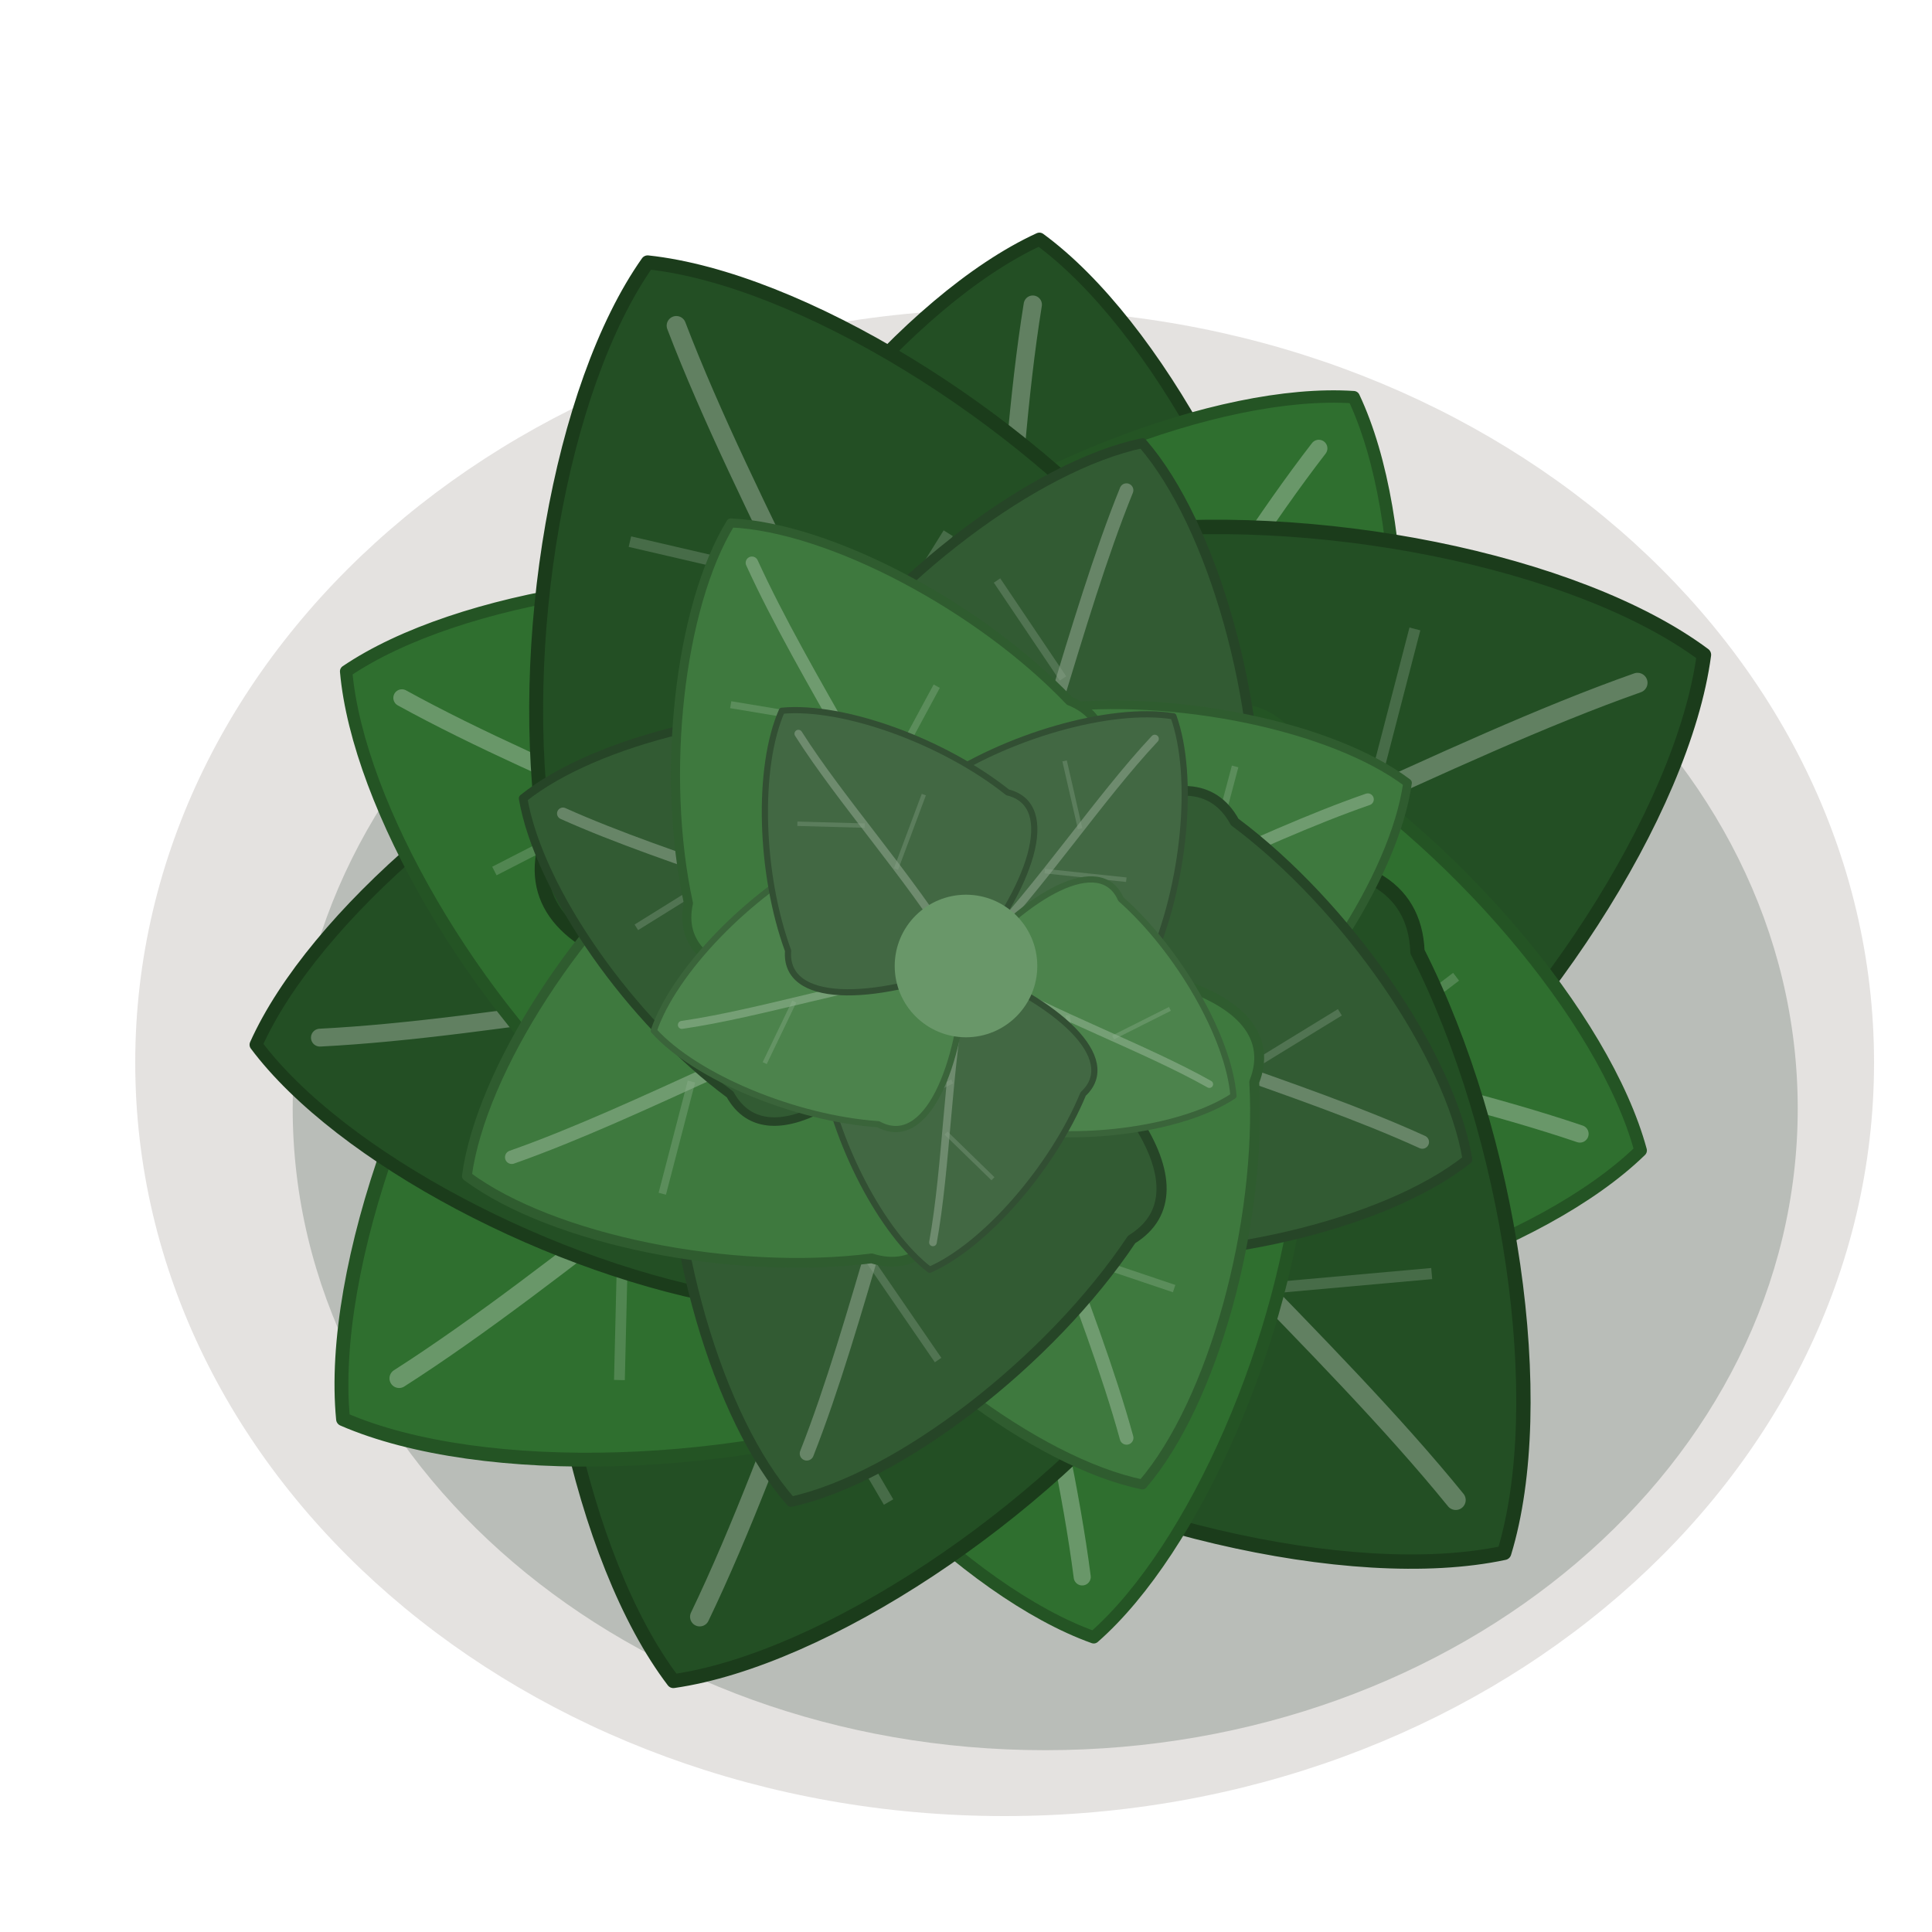
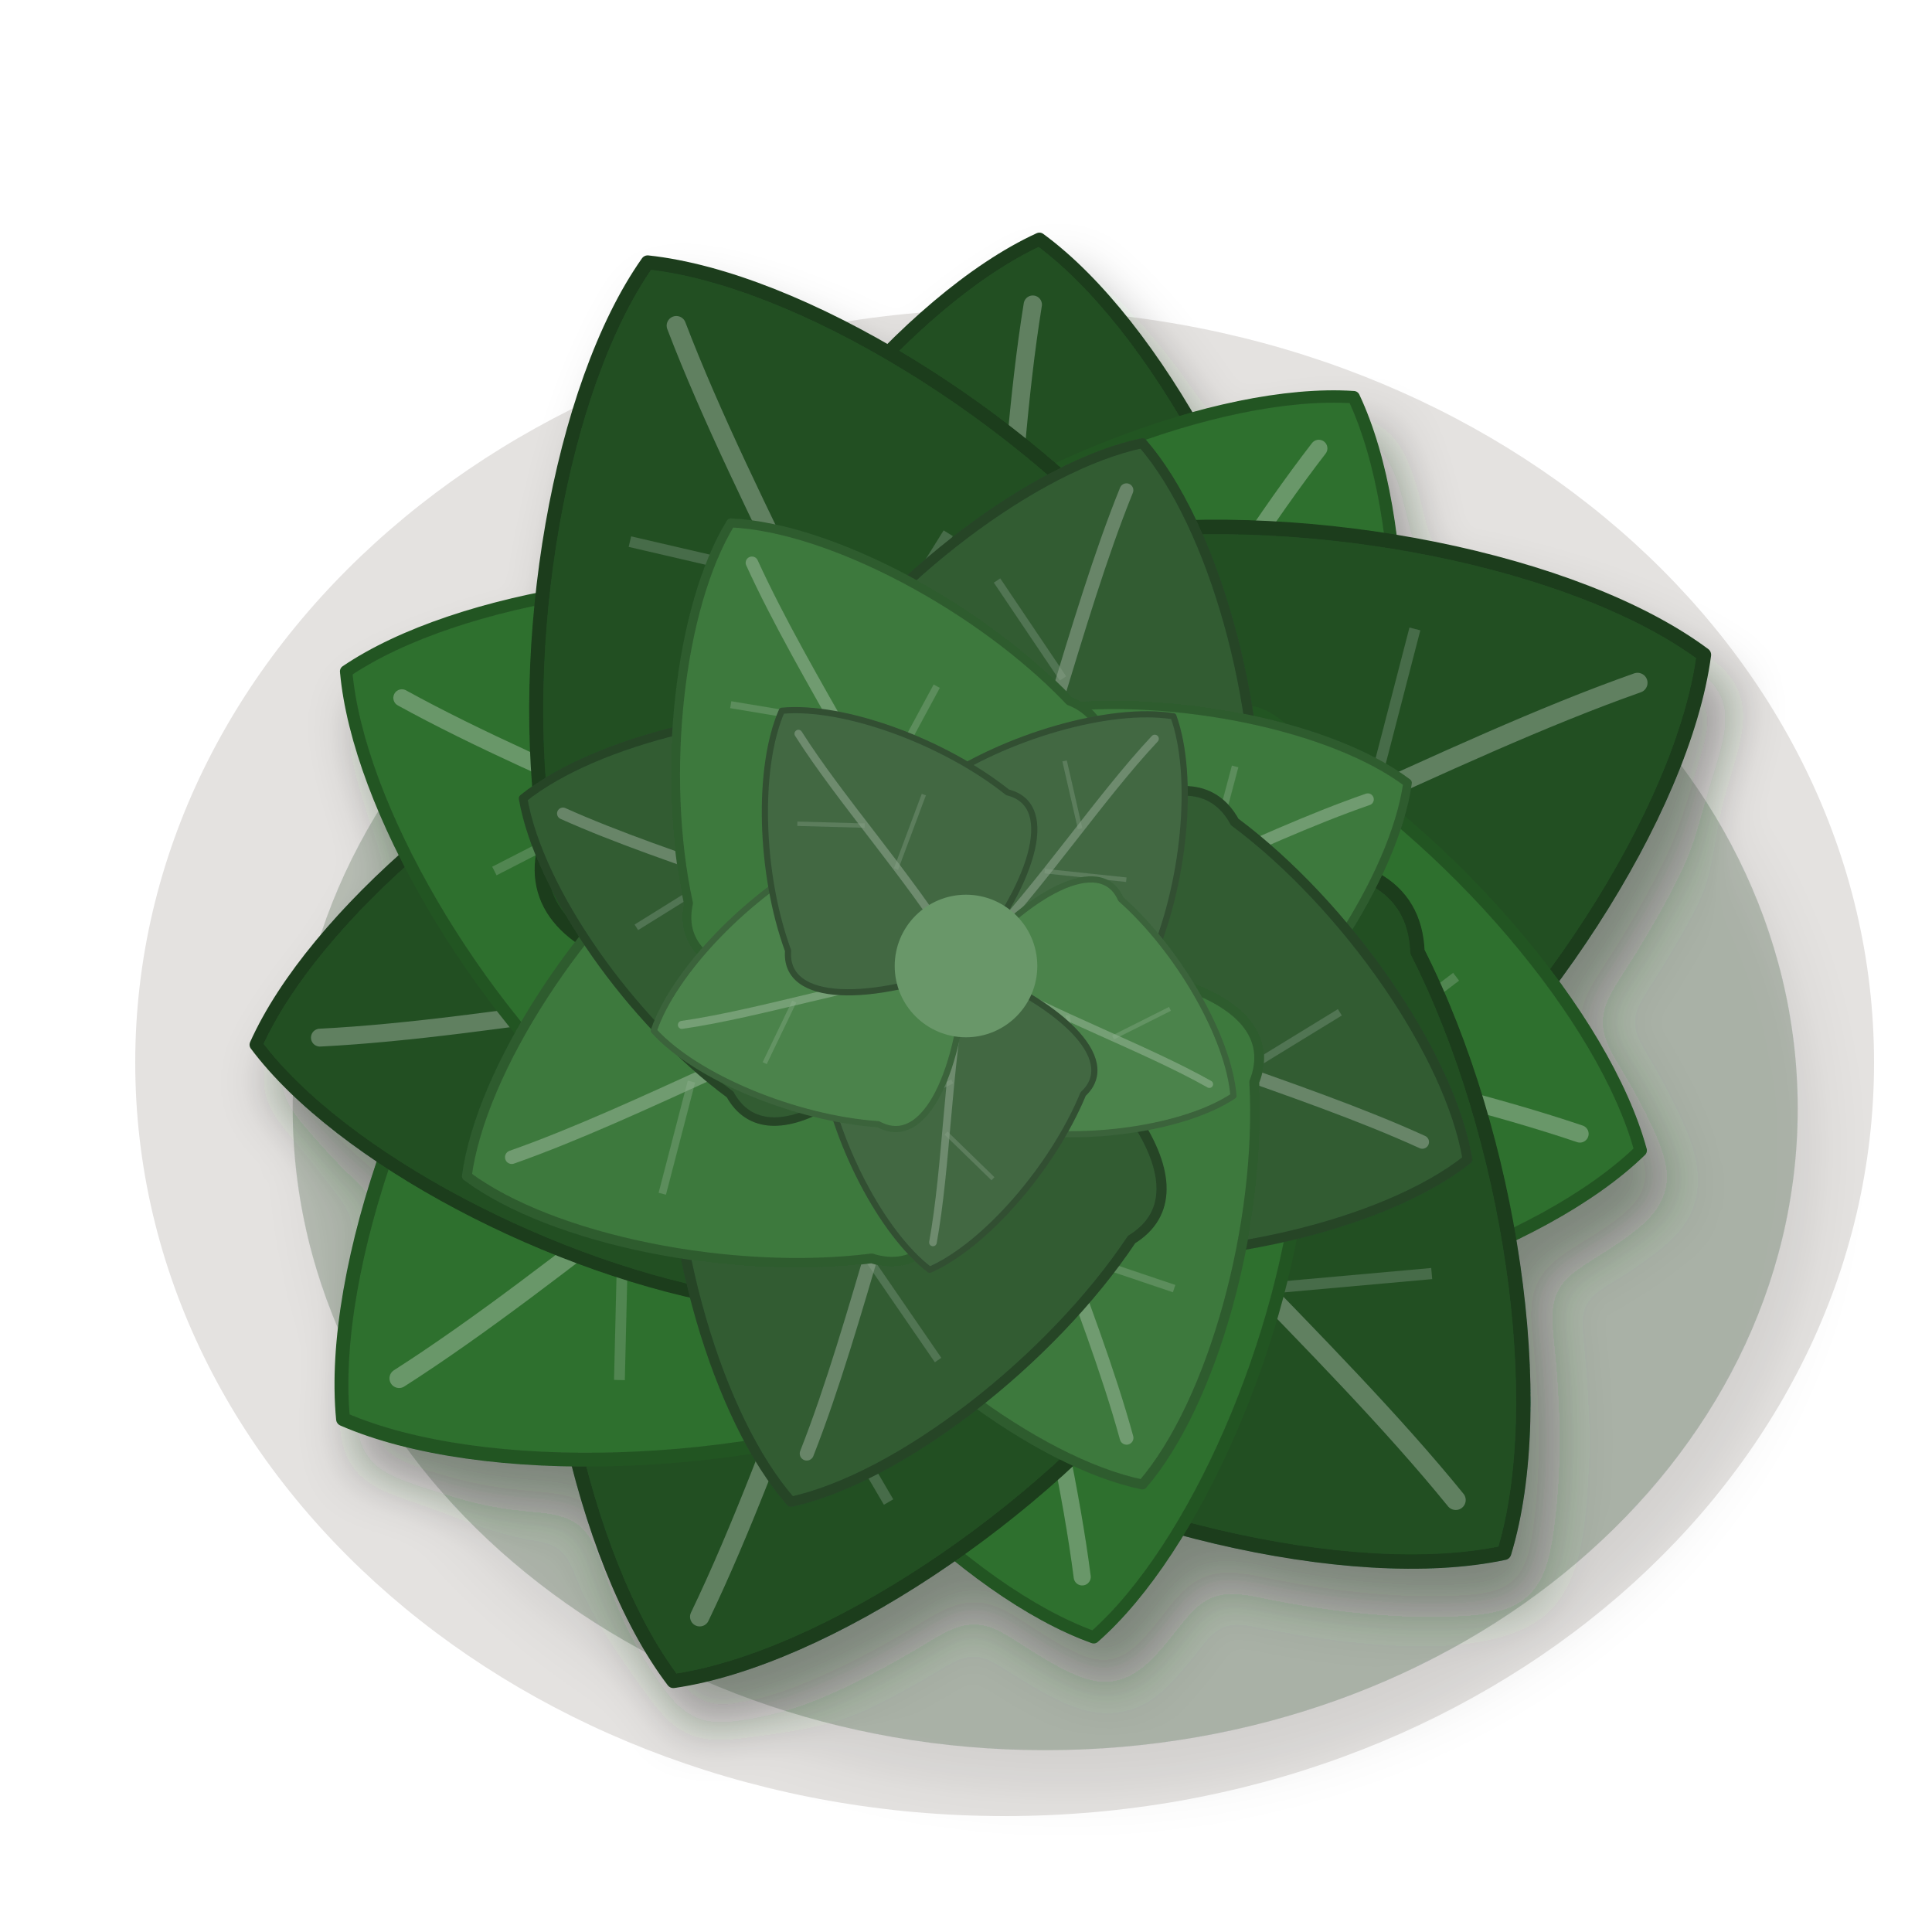
<svg xmlns="http://www.w3.org/2000/svg" viewBox="-50 -50 100 100" width="100" height="100" role="img" aria-label="Spinaci">
+   <defs data-botanical-realism="v2">
+     <filter id="botanicalDepth" x="-28%" y="-28%" width="168%" height="176%" color-interpolation-filters="sRGB">
+       <feGaussianBlur in="SourceAlpha" stdDeviation="1.15" result="softAlpha" />
+       <feSpecularLighting in="softAlpha" surfaceScale="3.2" specularConstant="0.32" specularExponent="18" lighting-color="#fffbe8" result="specular">
+         <feDistantLight azimuth="225" elevation="58" />
+       </feSpecularLighting>
+       <feComposite in="specular" in2="SourceAlpha" operator="in" result="specularClipped" />
+       <feBlend in="SourceGraphic" in2="specularClipped" mode="screen" result="litPlant" />
+       <feDropShadow in="litPlant" dx="1.1" dy="2.1" stdDeviation="1.35" flood-color="#132315" flood-opacity="0.38" />
+     </filter>
+   </defs>
  <ellipse cx="2" cy="5" rx="45" ry="39" fill="#2f1d10" opacity=".13" />
-   <g class="plant-glyph plant-glyph--rosetta" style="isolation:isolate">
+   <g class="plant-glyph plant-glyph--rosetta" style="isolation:isolate;filter:url(#botanicalDepth)">
    <ellipse cx="4.1" cy="7.38" rx="38.95" ry="33.21" fill="#112718" opacity="0.2" />
    <g transform="rotate(5.766766)">
      <path d="M0 0 C11.721 -3.025 20.417 -9.093 16.258 -13.99       C13.611 -23.442 6.428 -34.029 0 -37.81       C-6.428 -34.029 -13.611 -23.442 -16.258 -13.99       C-20.417 -9.093 -11.721 -3.025 0 0Z" fill="#234f24" stroke="#1b3c1b" stroke-width="0.681" stroke-linejoin="round" />
      <path d="M0 -1 C0.756 -12.855 -0.567 -24.954 0 -34.407" fill="none" stroke="#8da38d" stroke-width="0.945" stroke-linecap="round" opacity=".58" />
      <path d="M0 -14.368 L7.94 -19.661 M0 -20.795 L-6.428 -25.71" fill="none" stroke="#8da38d" stroke-width="0.529" opacity=".34" />
    </g>
    <g transform="rotate(34.277)">
      <path d="M0 0 C11.046 -2.85 19.241 -8.569 15.321 -13.183       C12.827 -22.091 6.057 -32.068 0 -35.631       C-6.057 -32.068 -12.827 -22.091 -15.321 -13.183       C-19.241 -8.569 -11.046 -2.85 0 0Z" fill="#2f6f2f" stroke="#245424" stroke-width="0.641" stroke-linejoin="round" />
      <path d="M0 -1 C0.713 -12.114 -0.534 -23.516 0 -32.424" fill="none" stroke="#93b493" stroke-width="0.891" stroke-linecap="round" opacity=".58" />
      <path d="M0 -13.54 L7.482 -18.528 M0 -19.597 L-6.057 -24.229" fill="none" stroke="#93b493" stroke-width="0.499" opacity=".34" />
    </g>
    <g transform="rotate(67.13457)">
      <path d="M0 0 C12.85 -3.316 22.384 -9.969 17.825 -15.337       C14.923 -25.701 7.047 -37.307 0 -41.452       C-7.047 -37.307 -14.923 -25.701 -17.825 -15.337       C-22.384 -9.969 -12.85 -3.316 0 0Z" fill="#234f24" stroke="#1b3c1b" stroke-width="0.746" stroke-linejoin="round" />
      <path d="M0 -1 C0.829 -14.094 -0.622 -27.359 0 -37.722" fill="none" stroke="#8da38d" stroke-width="1.036" stroke-linecap="round" opacity=".58" />
      <path d="M0 -15.752 L8.705 -21.555 M0 -22.799 L-7.047 -28.188" fill="none" stroke="#8da38d" stroke-width="0.58" opacity=".34" />
    </g>
    <g transform="rotate(105.2925)">
      <path d="M0 0 C11.222 -2.896 19.548 -8.706 15.566 -13.394       C13.032 -22.443 6.154 -32.579 0 -36.199       C-6.154 -32.579 -13.032 -22.443 -15.566 -13.394       C-19.548 -8.706 -11.222 -2.896 0 0Z" fill="#2f6f2f" stroke="#245424" stroke-width="0.652" stroke-linejoin="round" />
      <path d="M0 -1 C0.724 -12.308 -0.543 -23.891 0 -32.941" fill="none" stroke="#93b493" stroke-width="0.905" stroke-linecap="round" opacity=".58" />
      <path d="M0 -13.756 L7.602 -18.824 M0 -19.91 L-6.154 -24.615" fill="none" stroke="#93b493" stroke-width="0.507" opacity=".34" />
    </g>
    <g transform="rotate(137.4769)">
      <path d="M0 0 C12.776 -3.297 22.255 -9.912 17.722 -15.249       C14.837 -25.553 7.006 -37.092 0 -41.214       C-7.006 -37.092 -14.837 -25.553 -17.722 -15.249       C-22.255 -9.912 -12.776 -3.297 0 0Z" fill="#234f24" stroke="#1b3c1b" stroke-width="0.742" stroke-linejoin="round" />
      <path d="M0 -1 C0.824 -14.013 -0.618 -27.201 0 -37.505" fill="none" stroke="#8da38d" stroke-width="1.03" stroke-linecap="round" opacity=".58" />
      <path d="M0 -15.661 L8.655 -21.431 M0 -22.668 L-7.006 -28.025" fill="none" stroke="#8da38d" stroke-width="0.577" opacity=".34" />
    </g>
    <g transform="rotate(169.2286)">
      <path d="M0 0 C10.965 -2.83 19.101 -8.507 15.21 -13.087       C12.734 -21.93 6.013 -31.834 0 -35.371       C-6.013 -31.834 -12.734 -21.93 -15.21 -13.087       C-19.101 -8.507 -10.965 -2.83 0 0Z" fill="#2f6f2f" stroke="#245424" stroke-width="0.637" stroke-linejoin="round" />
      <path d="M0 -1 C0.707 -12.026 -0.531 -23.345 0 -32.188" fill="none" stroke="#93b493" stroke-width="0.884" stroke-linecap="round" opacity=".58" />
      <path d="M0 -13.441 L7.428 -18.393 M0 -19.454 L-6.013 -24.053" fill="none" stroke="#93b493" stroke-width="0.495" opacity=".34" />
    </g>
    <g transform="rotate(202.2546)">
      <path d="M0 0 C12.398 -3.2 21.597 -9.619 17.197 -14.798       C14.398 -24.796 6.799 -35.995 0 -39.994       C-6.799 -35.995 -14.398 -24.796 -17.197 -14.798       C-21.597 -9.619 -12.398 -3.2 0 0Z" fill="#234f24" stroke="#1b3c1b" stroke-width="0.72" stroke-linejoin="round" />
      <path d="M0 -1 C0.8 -13.598 -0.6 -26.396 0 -36.394" fill="none" stroke="#8da38d" stroke-width="1" stroke-linecap="round" opacity=".58" />
      <path d="M0 -15.198 L8.399 -20.797 M0 -21.997 L-6.799 -27.196" fill="none" stroke="#8da38d" stroke-width="0.56" opacity=".34" />
    </g>
    <g transform="rotate(233.9668)">
      <path d="M0 0 C12.36 -3.19 21.531 -9.589 17.145 -14.753       C14.354 -24.721 6.778 -35.885 0 -39.872       C-6.778 -35.885 -14.354 -24.721 -17.145 -14.753       C-21.531 -9.589 -12.36 -3.19 0 0Z" fill="#2f6f2f" stroke="#245424" stroke-width="0.718" stroke-linejoin="round" />
      <path d="M0 -1 C0.797 -13.557 -0.598 -26.316 0 -36.284" fill="none" stroke="#93b493" stroke-width="0.997" stroke-linecap="round" opacity=".58" />
      <path d="M0 -15.152 L8.373 -20.734 M0 -21.93 L-6.778 -27.113" fill="none" stroke="#93b493" stroke-width="0.558" opacity=".34" />
    </g>
    <g transform="rotate(263.6734)">
      <path d="M0 0 C11.462 -2.958 19.966 -8.892 15.899 -13.681       C13.311 -22.924 6.286 -33.277 0 -36.975       C-6.286 -33.277 -13.311 -22.924 -15.899 -13.681       C-19.966 -8.892 -11.462 -2.958 0 0Z" fill="#234f24" stroke="#1b3c1b" stroke-width="0.666" stroke-linejoin="round" />
      <path d="M0 -1 C0.739 -12.571 -0.555 -24.403 0 -33.647" fill="none" stroke="#8da38d" stroke-width="0.924" stroke-linecap="round" opacity=".58" />
      <path d="M0 -14.05 L7.765 -19.227 M0 -20.336 L-6.286 -25.143" fill="none" stroke="#8da38d" stroke-width="0.518" opacity=".34" />
    </g>
    <g transform="rotate(295.4232)">
      <path d="M0 0 C11.013 -2.842 19.183 -8.544 15.276 -13.144       C12.789 -22.025 6.039 -31.972 0 -35.525       C-6.039 -31.972 -12.789 -22.025 -15.276 -13.144       C-19.183 -8.544 -11.013 -2.842 0 0Z" fill="#2f6f2f" stroke="#245424" stroke-width="0.639" stroke-linejoin="round" />
      <path d="M0 -1 C0.71 -12.078 -0.533 -23.446 0 -32.328" fill="none" stroke="#93b493" stroke-width="0.888" stroke-linecap="round" opacity=".58" />
      <path d="M0 -13.499 L7.46 -18.473 M0 -19.539 L-6.039 -24.157" fill="none" stroke="#93b493" stroke-width="0.497" opacity=".34" />
    </g>
    <g transform="rotate(335.6583)">
      <path d="M0 0 C12.392 -3.198 21.586 -9.614 17.189 -14.791       C14.391 -24.784 6.796 -35.977 0 -39.975       C-6.796 -35.977 -14.391 -24.784 -17.189 -14.791       C-21.586 -9.614 -12.392 -3.198 0 0Z" fill="#234f24" stroke="#1b3c1b" stroke-width="0.72" stroke-linejoin="round" />
      <path d="M0 -1 C0.799 -13.591 -0.6 -26.383 0 -36.377" fill="none" stroke="#8da38d" stroke-width="0.999" stroke-linecap="round" opacity=".58" />
      <path d="M0 -15.19 L8.395 -20.787 M0 -21.986 L-6.796 -27.183" fill="none" stroke="#8da38d" stroke-width="0.56" opacity=".34" />
    </g>
    <g transform="rotate(18.63765)">
      <path d="M0 0 C8.853 -2.285 15.422 -6.869 12.281 -10.567       C10.281 -17.707 4.855 -25.703 0 -28.559       C-4.855 -25.703 -10.281 -17.707 -12.281 -10.567       C-15.422 -6.869 -8.853 -2.285 0 0Z" fill="#325b33" stroke="#264527" stroke-width="0.514" stroke-linejoin="round" />
      <path d="M0 -1 C0.571 -9.71 -0.428 -18.849 0 -25.989" fill="none" stroke="#8da38d" stroke-width="0.714" stroke-linecap="round" opacity=".58" />
      <path d="M0 -10.853 L5.997 -14.851 M0 -15.708 L-4.855 -19.42" fill="none" stroke="#8da38d" stroke-width="0.4" opacity=".34" />
    </g>
    <g transform="rotate(67.47537)">
      <path d="M0 0 C7.67 -1.979 13.361 -5.95 10.639 -9.154       C8.907 -15.34 4.206 -22.268 0 -24.742       C-4.206 -22.268 -8.907 -15.34 -10.639 -9.154       C-13.361 -5.95 -7.67 -1.979 0 0Z" fill="#3e793e" stroke="#2f5c2f" stroke-width="0.445" stroke-linejoin="round" />
      <path d="M0 -1 C0.495 -8.412 -0.371 -16.33 0 -22.515" fill="none" stroke="#93b493" stroke-width="0.619" stroke-linecap="round" opacity=".58" />
      <path d="M0 -9.402 L5.196 -12.866 M0 -13.608 L-4.206 -16.824" fill="none" stroke="#93b493" stroke-width="0.346" opacity=".34" />
    </g>
    <g transform="rotate(111.095)">
      <path d="M0 0 C8.624 -2.226 15.022 -6.69 11.962 -10.293       C10.015 -17.248 4.729 -25.037 0 -27.819       C-4.729 -25.037 -10.015 -17.248 -11.962 -10.293       C-15.022 -6.69 -8.624 -2.226 0 0Z" fill="#325b33" stroke="#264527" stroke-width="0.501" stroke-linejoin="round" />
      <path d="M0 -1 C0.556 -9.458 -0.417 -18.36 0 -25.315" fill="none" stroke="#8da38d" stroke-width="0.695" stroke-linecap="round" opacity=".58" />
      <path d="M0 -10.571 L5.842 -14.466 M0 -15.3 L-4.729 -18.917" fill="none" stroke="#8da38d" stroke-width="0.389" opacity=".34" />
    </g>
    <g transform="rotate(161.2047)">
      <path d="M0 0 C8.788 -2.268 15.309 -6.818 12.19 -10.489       C10.206 -17.577 4.819 -25.514 0 -28.349       C-4.819 -25.514 -10.206 -17.577 -12.19 -10.489       C-15.309 -6.818 -8.788 -2.268 0 0Z" fill="#3e793e" stroke="#2f5c2f" stroke-width="0.51" stroke-linejoin="round" />
      <path d="M0 -1 C0.567 -9.639 -0.425 -18.711 0 -25.798" fill="none" stroke="#93b493" stroke-width="0.709" stroke-linecap="round" opacity=".58" />
      <path d="M0 -10.773 L5.953 -14.742 M0 -15.592 L-4.819 -19.278" fill="none" stroke="#93b493" stroke-width="0.397" opacity=".34" />
    </g>
    <g transform="rotate(198.0872)">
      <path d="M0 0 C9.043 -2.334 15.753 -7.016 12.544 -10.794       C10.502 -18.086 4.959 -26.255 0 -29.172       C-4.959 -26.255 -10.502 -18.086 -12.544 -10.794       C-15.753 -7.016 -9.043 -2.334 0 0Z" fill="#325b33" stroke="#264527" stroke-width="0.525" stroke-linejoin="round" />
      <path d="M0 -1 C0.583 -9.918 -0.438 -19.253 0 -26.546" fill="none" stroke="#8da38d" stroke-width="0.729" stroke-linecap="round" opacity=".58" />
      <path d="M0 -11.085 L6.126 -15.169 M0 -16.044 L-4.959 -19.837" fill="none" stroke="#8da38d" stroke-width="0.408" opacity=".34" />
    </g>
    <g transform="rotate(247.1709)">
      <path d="M0 0 C8.69 -2.243 15.137 -6.742 12.054 -10.372       C10.092 -17.38 4.765 -25.229 0 -28.032       C-4.765 -25.229 -10.092 -17.38 -12.054 -10.372       C-15.137 -6.742 -8.69 -2.243 0 0Z" fill="#3e793e" stroke="#2f5c2f" stroke-width="0.505" stroke-linejoin="round" />
      <path d="M0 -1 C0.561 -9.531 -0.42 -18.501 0 -25.509" fill="none" stroke="#93b493" stroke-width="0.701" stroke-linecap="round" opacity=".58" />
      <path d="M0 -10.652 L5.887 -14.577 M0 -15.418 L-4.765 -19.062" fill="none" stroke="#93b493" stroke-width="0.392" opacity=".34" />
    </g>
    <g transform="rotate(290.7268)">
      <path d="M0 0 C7.598 -1.961 13.236 -5.895 10.54 -9.069       C8.824 -15.197 4.167 -22.06 0 -24.511       C-4.167 -22.06 -8.824 -15.197 -10.54 -9.069       C-13.236 -5.895 -7.598 -1.961 0 0Z" fill="#325b33" stroke="#264527" stroke-width="0.441" stroke-linejoin="round" />
      <path d="M0 -1 C0.49 -8.334 -0.368 -16.177 0 -22.305" fill="none" stroke="#8da38d" stroke-width="0.613" stroke-linecap="round" opacity=".58" />
      <path d="M0 -9.314 L5.147 -12.746 M0 -13.481 L-4.167 -16.667" fill="none" stroke="#8da38d" stroke-width="0.343" opacity=".34" />
    </g>
    <g transform="rotate(332.0357)">
      <path d="M0 0 C8.049 -2.077 14.021 -6.245 11.165 -9.607       C9.347 -16.098 4.414 -23.368 0 -25.965       C-4.414 -23.368 -9.347 -16.098 -11.165 -9.607       C-14.021 -6.245 -8.049 -2.077 0 0Z" fill="#3e793e" stroke="#2f5c2f" stroke-width="0.467" stroke-linejoin="round" />
      <path d="M0 -1 C0.519 -8.828 -0.389 -17.137 0 -23.628" fill="none" stroke="#93b493" stroke-width="0.649" stroke-linecap="round" opacity=".58" />
      <path d="M0 -9.867 L5.453 -13.502 M0 -14.281 L-4.414 -17.656" fill="none" stroke="#93b493" stroke-width="0.364" opacity=".34" />
    </g>
    <g transform="rotate(39.71597)">
      <path d="M0 0 C5.209 -1.344 9.074 -4.041 7.225 -6.217       C6.049 -10.418 2.857 -15.123 0 -16.803       C-2.857 -15.123 -6.049 -10.418 -7.225 -6.217       C-9.074 -4.041 -5.209 -1.344 0 0Z" fill="#426843" stroke="#324f33" stroke-width="0.32" stroke-linejoin="round" />
      <path d="M0 -1 C0.336 -5.713 -0.252 -11.09 0 -15.291" fill="none" stroke="#8da38d" stroke-width="0.42" stroke-linecap="round" opacity=".58" />
      <path d="M0 -6.385 L3.529 -8.738 M0 -9.242 L-2.857 -11.426" fill="none" stroke="#8da38d" stroke-width="0.235" opacity=".34" />
    </g>
    <g transform="rotate(115.9051)">
      <path d="M0 0 C4.771 -1.231 8.311 -3.701 6.618 -5.694       C5.54 -9.542 2.616 -13.851 0 -15.39       C-2.616 -13.851 -5.54 -9.542 -6.618 -5.694       C-8.311 -3.701 -4.771 -1.231 0 0Z" fill="#4c834c" stroke="#3a643a" stroke-width="0.32" stroke-linejoin="round" />
      <path d="M0 -1 C0.308 -5.233 -0.231 -10.157 0 -14.005" fill="none" stroke="#93b493" stroke-width="0.385" stroke-linecap="round" opacity=".58" />
      <path d="M0 -5.848 L3.232 -8.003 M0 -8.464 L-2.616 -10.465" fill="none" stroke="#93b493" stroke-width="0.22" opacity=".34" />
    </g>
    <g transform="rotate(186.8183)">
      <path d="M0 0 C4.908 -1.267 8.55 -3.808 6.808 -5.858       C5.7 -9.817 2.692 -14.25 0 -15.834       C-2.692 -14.25 -5.7 -9.817 -6.808 -5.858       C-8.55 -3.808 -4.908 -1.267 0 0Z" fill="#426843" stroke="#324f33" stroke-width="0.32" stroke-linejoin="round" />
      <path d="M0 -1 C0.317 -5.383 -0.238 -10.45 0 -14.409" fill="none" stroke="#8da38d" stroke-width="0.396" stroke-linecap="round" opacity=".58" />
      <path d="M0 -6.017 L3.325 -8.233 M0 -8.708 L-2.692 -10.767" fill="none" stroke="#8da38d" stroke-width="0.222" opacity=".34" />
    </g>
    <g transform="rotate(258.288)">
      <path d="M0 0 C5.116 -1.32 8.912 -3.969 7.097 -6.107       C5.942 -10.233 2.806 -14.854 0 -16.504       C-2.806 -14.854 -5.942 -10.233 -7.097 -6.107       C-8.912 -3.969 -5.116 -1.32 0 0Z" fill="#4c834c" stroke="#3a643a" stroke-width="0.32" stroke-linejoin="round" />
      <path d="M0 -1 C0.33 -5.611 -0.248 -10.893 0 -15.019" fill="none" stroke="#93b493" stroke-width="0.413" stroke-linecap="round" opacity=".58" />
      <path d="M0 -6.272 L3.466 -8.582 M0 -9.077 L-2.806 -11.223" fill="none" stroke="#93b493" stroke-width="0.231" opacity=".34" />
    </g>
    <g transform="rotate(324.1886)">
      <path d="M0 0 C5.05 -1.303 8.798 -3.918 7.005 -6.028       C5.865 -10.101 2.77 -14.663 0 -16.292       C-2.77 -14.663 -5.865 -10.101 -7.005 -6.028       C-8.798 -3.918 -5.05 -1.303 0 0Z" fill="#426843" stroke="#324f33" stroke-width="0.32" stroke-linejoin="round" />
      <path d="M0 -1 C0.326 -5.539 -0.244 -10.753 0 -14.826" fill="none" stroke="#8da38d" stroke-width="0.407" stroke-linecap="round" opacity=".58" />
      <path d="M0 -6.191 L3.421 -8.472 M0 -8.96 L-2.77 -11.078" fill="none" stroke="#8da38d" stroke-width="0.228" opacity=".34" />
    </g>
    <circle r="3.69" fill="#699769" />
  </g>
</svg>
